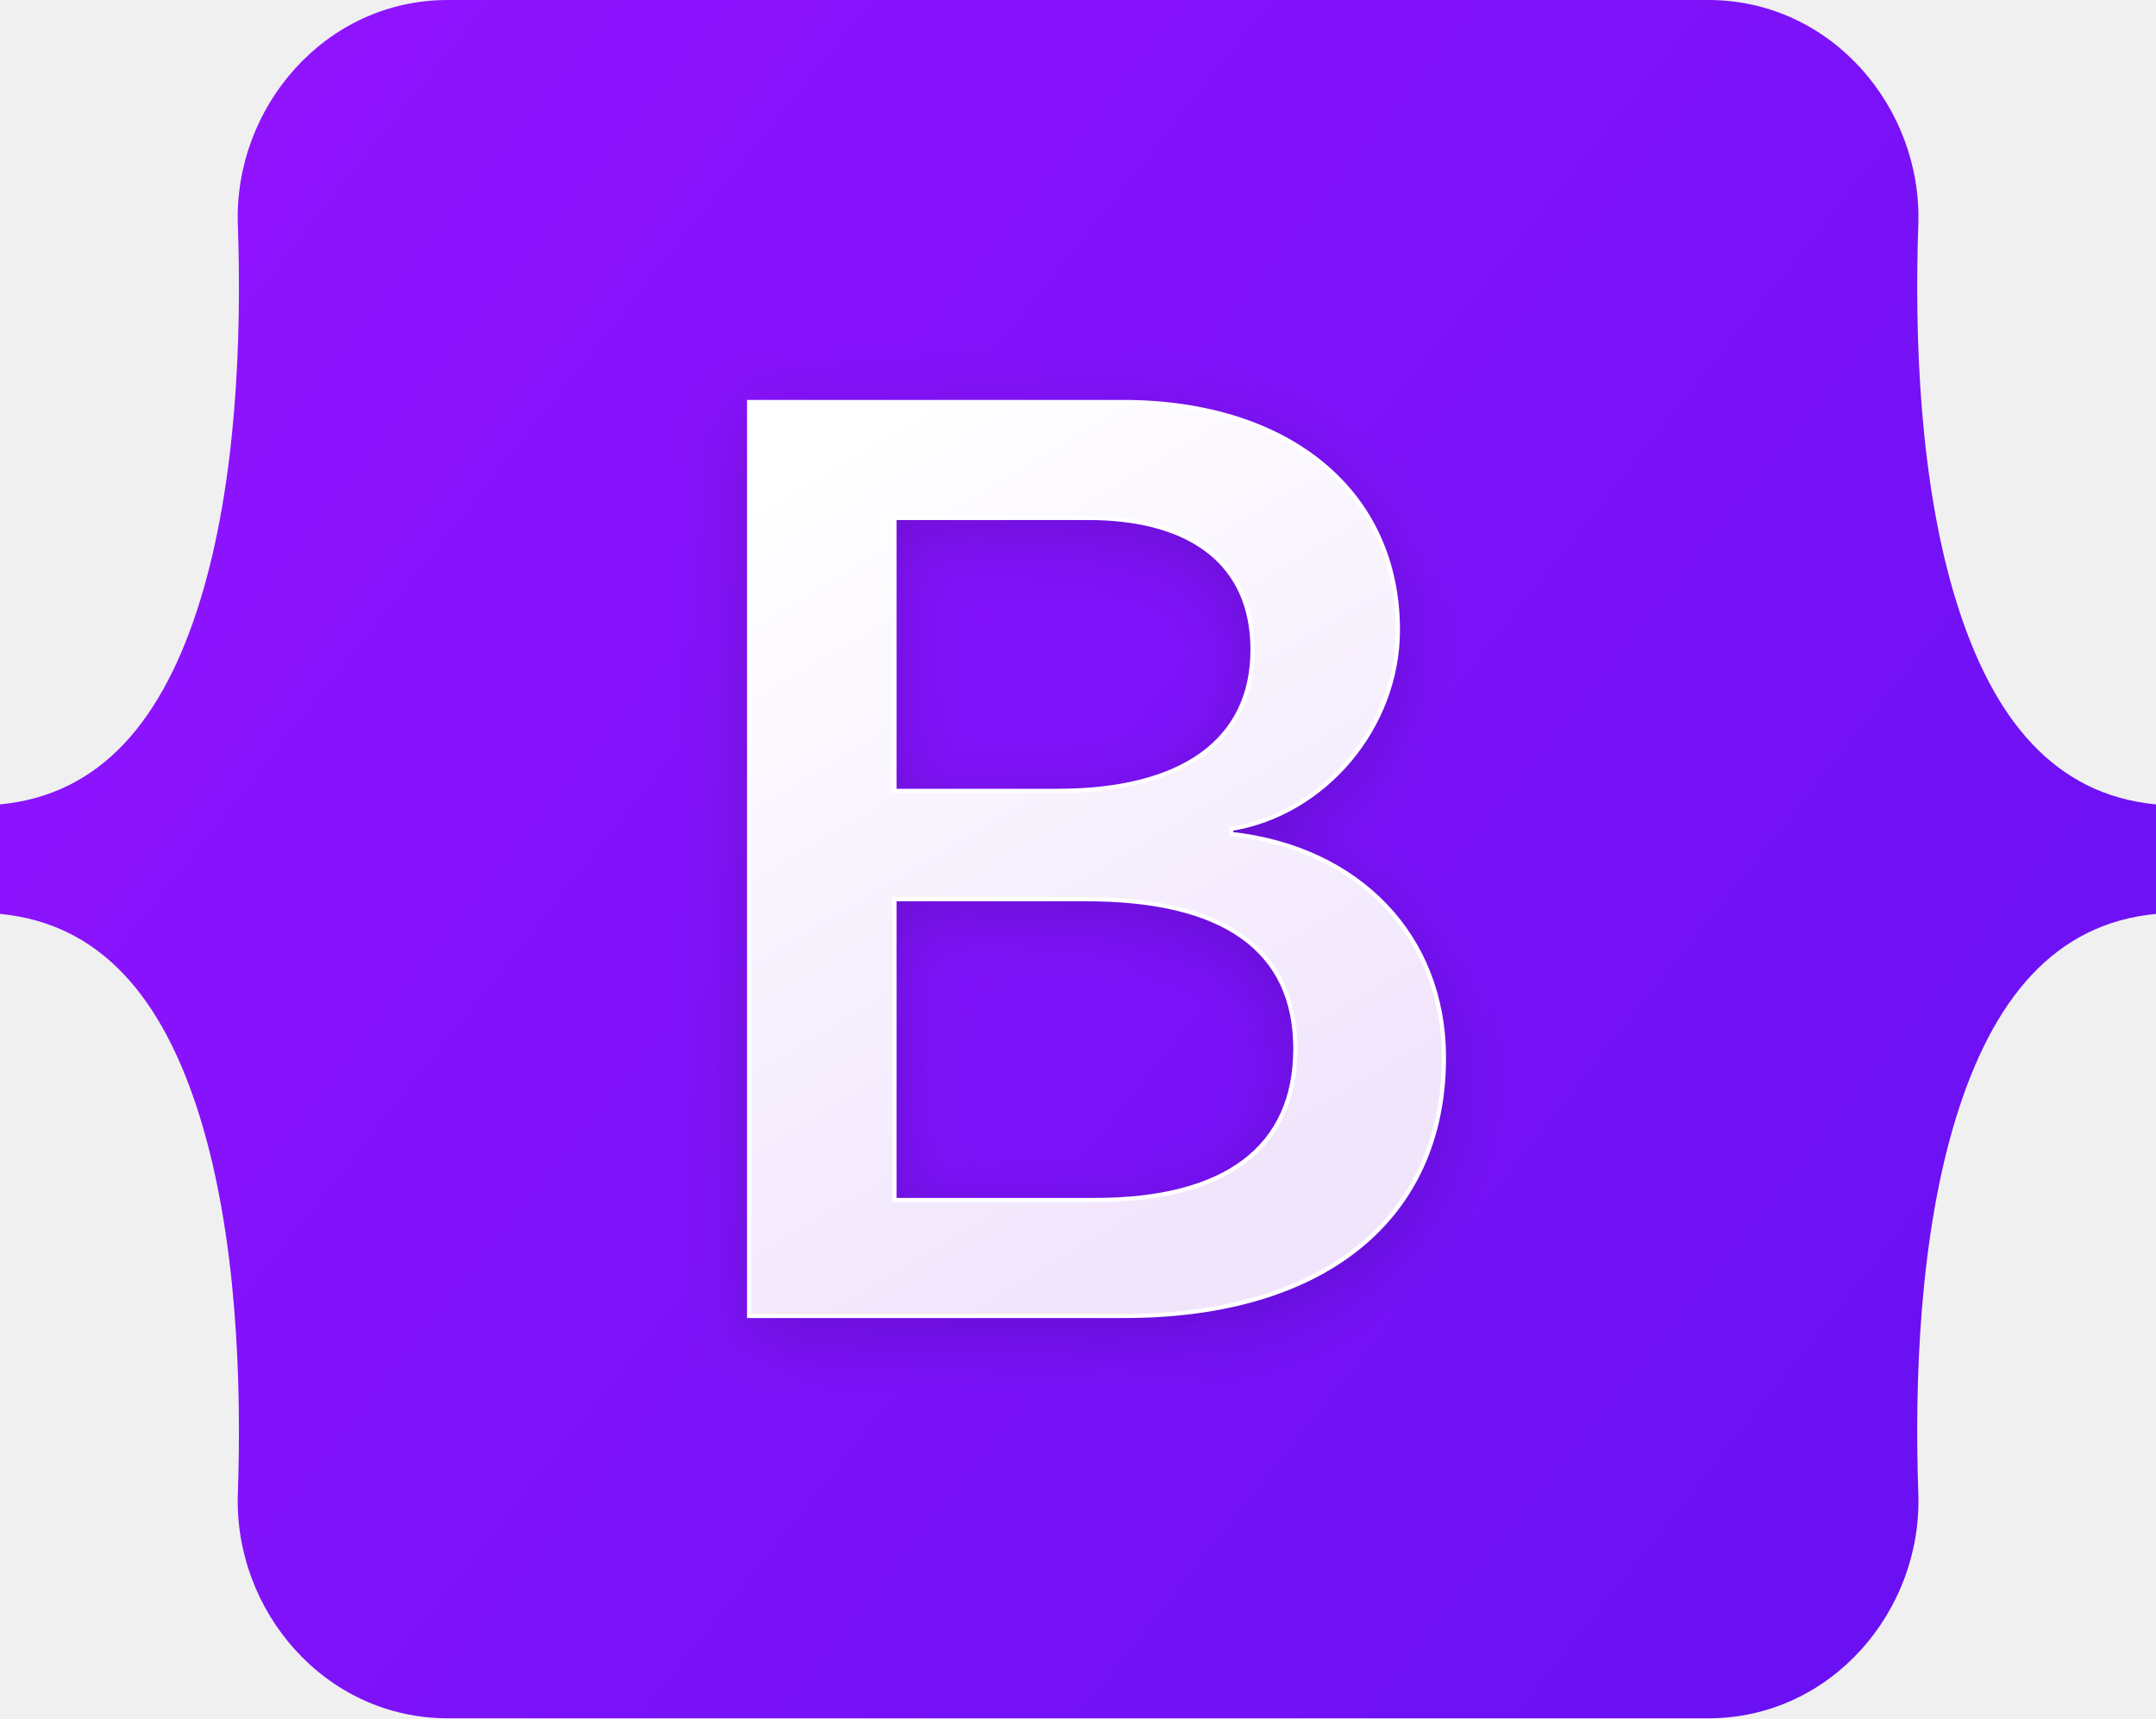
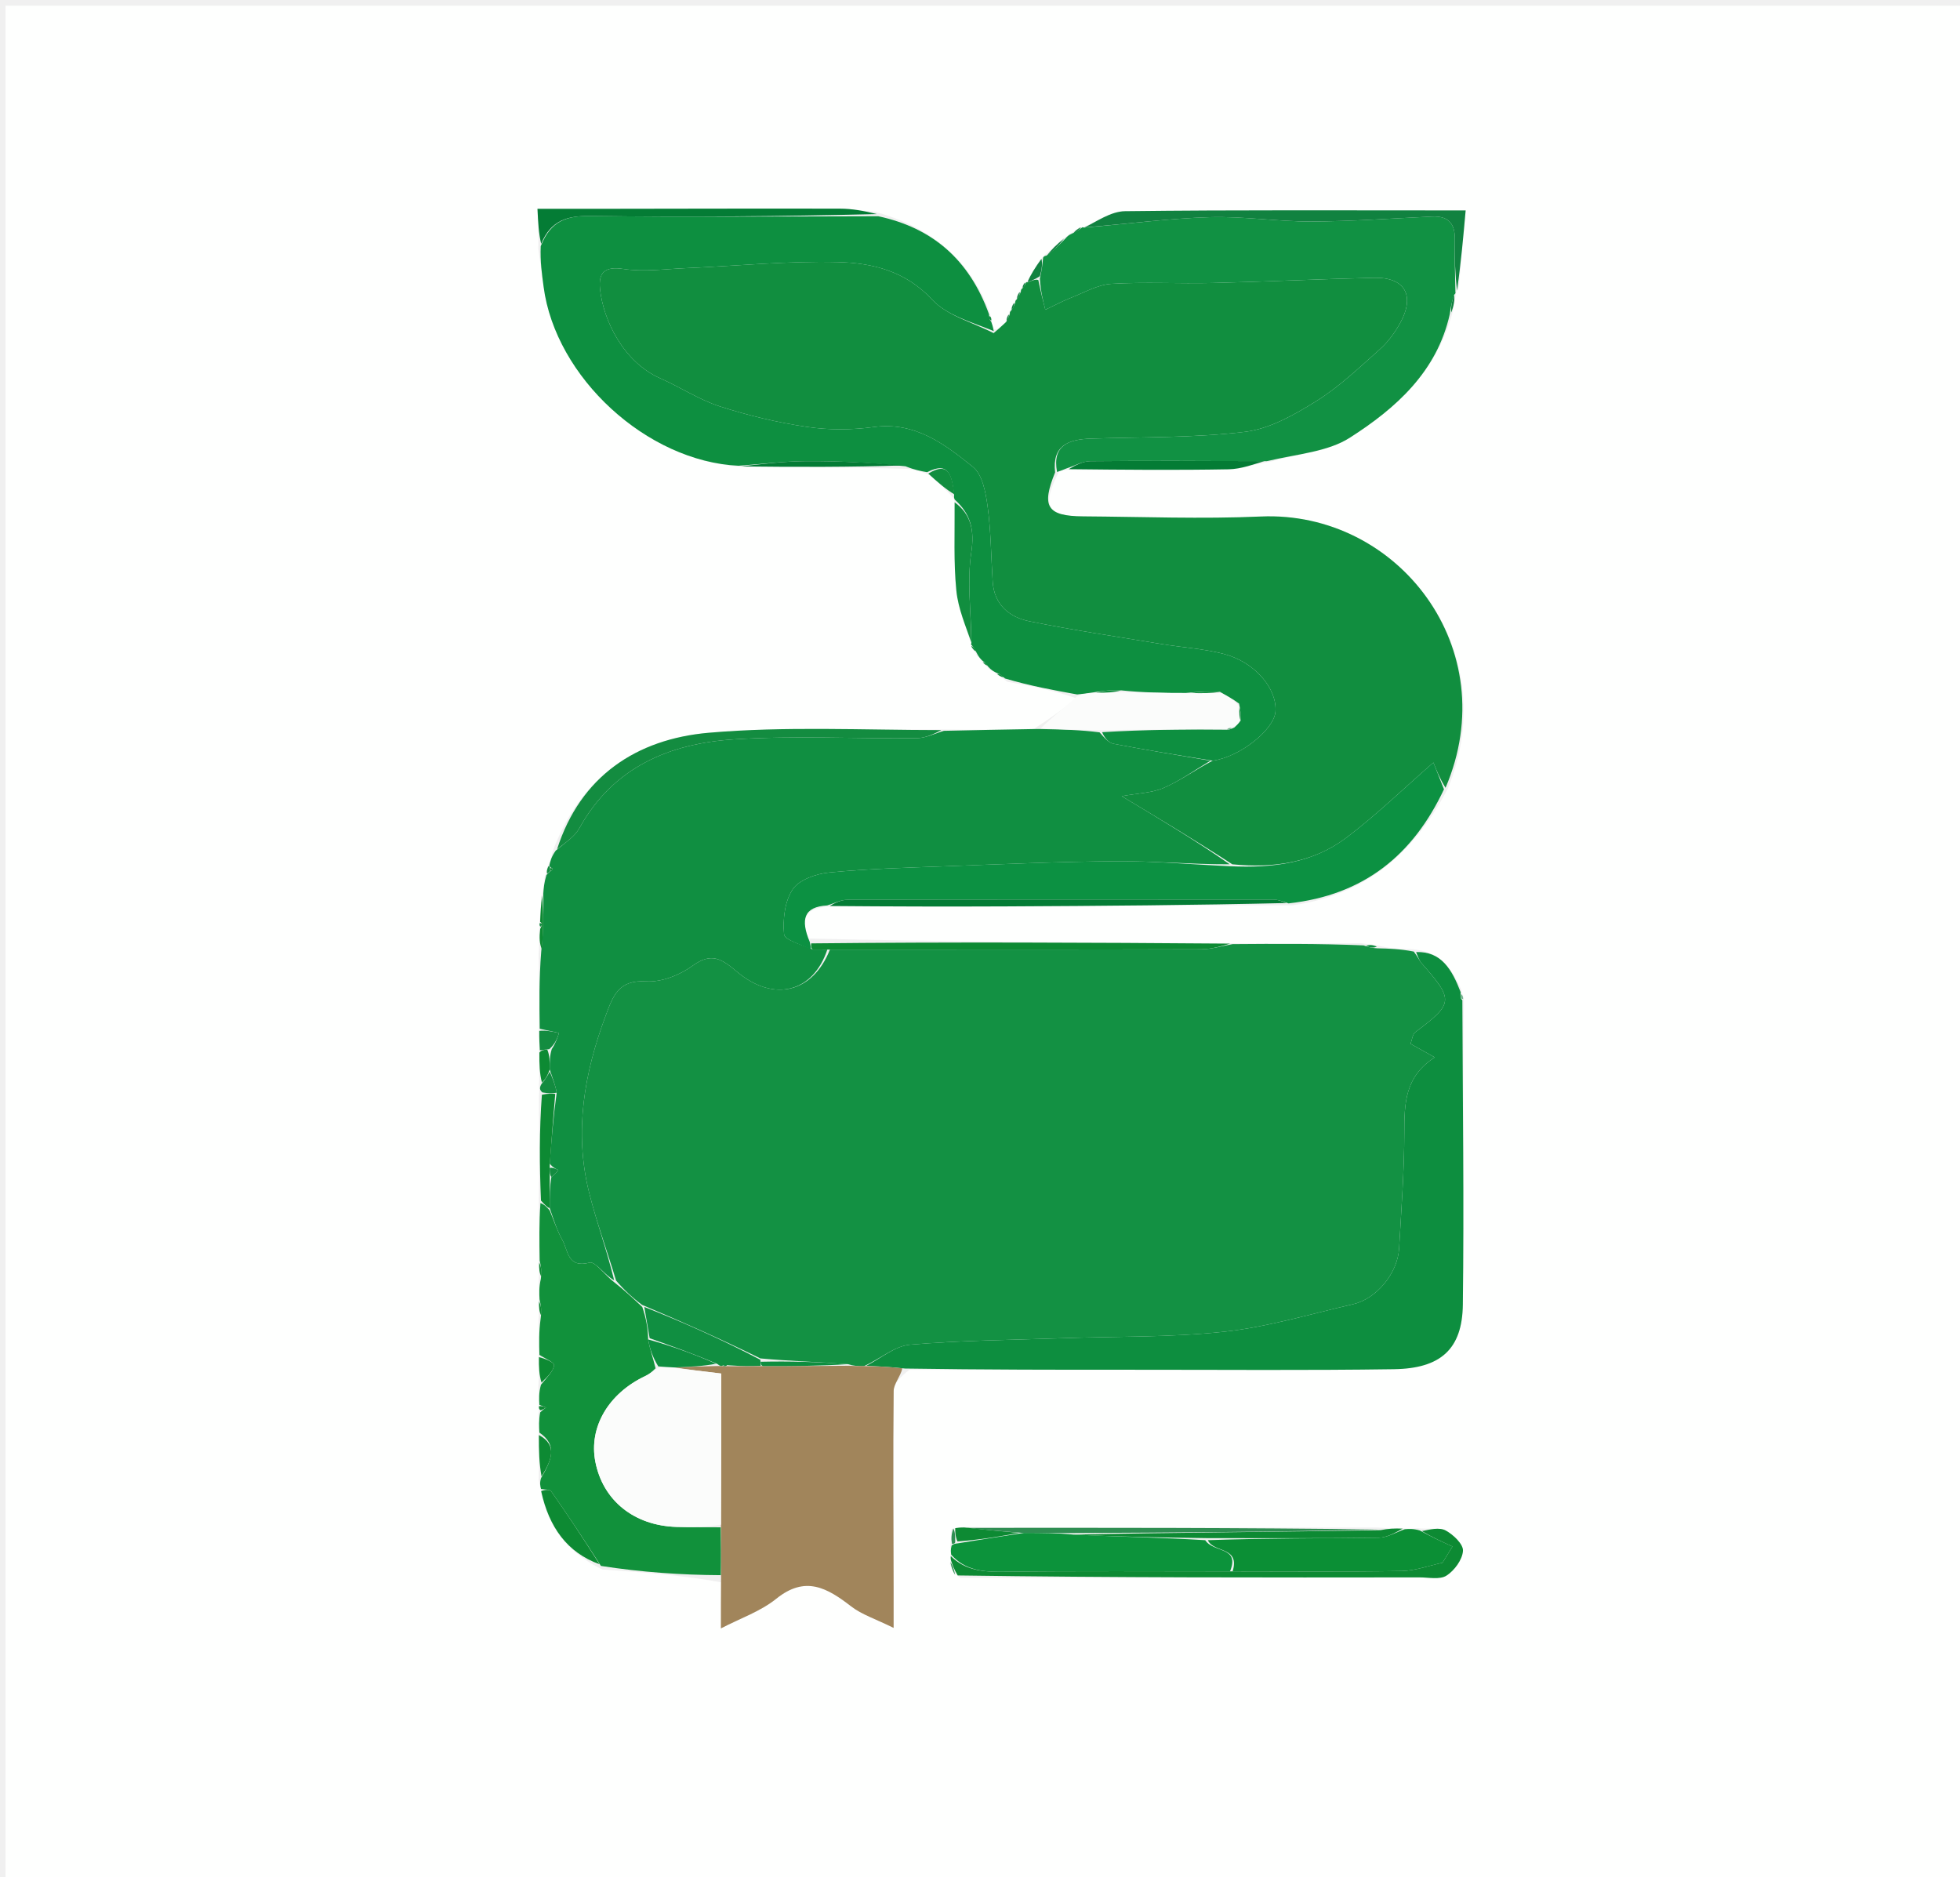
- <svg xmlns="http://www.w3.org/2000/svg" width="512" height="408">
-   <defs>
-     <linearGradient id="bs-logo-a" x1="76.079" x2="523.48" y1="10.798" y2="365.945" gradientUnits="userSpaceOnUse">
-       <stop stop-color="#9013fe" />
-       <stop offset="1" stop-color="#6610f2" />
-     </linearGradient>
-     <linearGradient id="bs-logo-b" x1="193.508" x2="293.514" y1="109.74" y2="278.872" gradientUnits="userSpaceOnUse">
-       <stop stop-color="#fff" />
-       <stop offset="1" stop-color="#f1e5fc" />
-     </linearGradient>
-     <filter id="bs-logo-c" width="197" height="249" x="161.901" y="83.457" color-interpolation-filters="sRGB" filterUnits="userSpaceOnUse">
-       <feFlood flood-opacity="0" result="BackgroundImageFix" />
-       <feColorMatrix in="SourceAlpha" values="0 0 0 0 0 0 0 0 0 0 0 0 0 0 0 0 0 0 127 0" />
-       <feOffset dy="4" />
-       <feGaussianBlur stdDeviation="8" />
-       <feColorMatrix values="0 0 0 0 0 0 0 0 0 0 0 0 0 0 0 0 0 0 0.15 0" />
-       <feBlend in2="BackgroundImageFix" result="effect1_dropShadow" />
-       <feBlend in="SourceGraphic" in2="effect1_dropShadow" result="shape" />
-     </filter>
-   </defs>
-   <path fill="url(#bs-logo-a)" d="M56.481 53.32C55.515 25.58 77.128 0 106.342 0h299.353c29.214 0 50.827 25.58 49.861 53.32-.928 26.647.277 61.165 8.964 89.31 8.715 28.232 23.411 46.077 47.48 48.37v26c-24.069 2.293-38.765 20.138-47.48 48.37-8.687 28.145-9.892 62.663-8.964 89.311.966 27.739-20.647 53.319-49.861 53.319H106.342c-29.214 0-50.827-25.58-49.86-53.319.927-26.648-.278-61.166-8.966-89.311C38.802 237.138 24.07 219.293 0 217v-26c24.069-2.293 38.802-20.138 47.516-48.37 8.688-28.145 9.893-62.663 8.965-89.31z" />
-   <path fill="url(#bs-logo-b)" filter="url(#bs-logo-c)" stroke="#fff" d="M267.103 312.457c47.297 0 75.798-23.158 75.798-61.355 0-28.873-20.336-49.776-50.532-53.085v-1.203c22.185-3.609 39.594-24.211 39.594-47.219 0-32.783-25.882-54.138-65.322-54.138h-88.74v217h89.202zm-54.692-189.48h45.911c24.958 0 39.131 11.128 39.131 31.279 0 21.505-16.484 33.535-46.372 33.535h-38.67v-64.814zm0 161.961v-71.431h45.602c32.661 0 49.608 12.03 49.608 35.49 0 23.459-16.484 35.941-47.605 35.941h-47.605z" />
+ <svg xmlns="http://www.w3.org/2000/svg" version="1.1" id="Layer_1" x="0px" y="0px" width="100%" viewBox="0 0 353 338" enable-background="new 0 0 353 338" xml:space="preserve">
+   <path fill="#FEFFFE" opacity="1" stroke="none" d=" M1,126   C1,84.015 1,42.53 1,1.023   C118.609,1.023 236.218,1.023 353.914,1.023   C353.914,113.568 353.914,226.137 353.914,338.852   C236.333,338.852 118.667,338.852 1,338.852   C1,268.115 1,197.308 1,126  M184.355,51.002   C184.239,51.338 184.123,51.674 183.804,52.167   C183.804,52.167 183.882,52.412 183.351,52.794   C183.224,53.2 183.098,53.607 182.8,54.16   C182.8,54.16 182.868,54.375 182.345,54.767   C182.236,55.179 182.128,55.591 181.789,56.183   C181.789,56.183 181.881,56.461 181.407,56.836   C181.317,57.216 181.227,57.596 180.829,58.4   C180.204,58.932 179.579,59.464 178.993,59.269   C178.832,58.817 178.671,58.365 178.595,57.468   C178.539,57.147 178.369,56.907 178.151,56.024   C174.564,46.735 167.912,41.031 157.713,38.172   C155.576,37.965 153.439,37.584 151.301,37.579   C136.539,37.546 121.777,37.591 107.014,37.609   C103.741,37.613 100.467,37.61 96.799,37.61   C96.92,40.102 97.015,42.045 96.947,44.833   C97.266,47.098 97.604,49.36 97.901,51.627   C100.04,67.977 116.516,83.112 133.928,84.113   C143.638,84.12 153.348,84.126 163.656,84.451   C164.765,84.647 165.874,84.842 167.389,85.548   C168.88,86.843 170.372,88.138 171.755,89.747   C171.755,89.747 171.976,89.993 171.887,90.928   C171.966,96.072 171.731,101.247 172.238,106.348   C172.568,109.664 173.979,112.871 174.949,116.051   C174.949,116.051 174.861,116.053 174.971,116.687   C175.267,116.984 175.564,117.28 175.947,118.057   C176.289,118.376 176.631,118.696 177.098,119.529   C177.392,119.701 177.686,119.874 178.139,120.513   C178.567,120.722 178.995,120.932 179.775,121.683   C180.166,121.847 180.556,122.01 181.386,122.776   C185.59,123.54 189.794,124.304 193.908,125.782   C191.605,127.542 189.302,129.301 186.187,131.266   C180.792,131.382 175.397,131.499 169.098,131.357   C155.278,131.479 141.386,130.774 127.658,131.962   C114.613,133.092 104.521,139.821 99.509,153.439   C99.312,154.263 99.115,155.086 98.571,156.194   C98.493,156.615 98.416,157.036 98.072,157.985   C97.997,158.965 97.923,159.946 97.462,161.56   C97.4,163.048 97.338,164.536 97.099,166.495   C97.148,166.655 97.197,166.816 97.061,167.766   C97.109,168.843 97.157,169.919 97.009,171.902   C97.075,176.358 97.141,180.814 97.042,186.032   C97.104,187.07 97.166,188.109 97.065,189.974   C97.124,191.673 97.183,193.371 97.063,195.574   C97.119,195.923 97.175,196.271 97.056,197.462   C97.111,203.657 97.166,209.852 97.029,216.94   C97.085,220.294 97.141,223.648 97.02,227.741   C97.076,228.493 97.133,229.245 96.995,230.784   C97.055,231.857 97.116,232.93 96.997,234.74   C97.053,235.493 97.109,236.245 96.971,237.856   C97.032,239.905 97.093,241.953 96.977,244.822   C97.035,246.214 97.094,247.606 96.958,249.785   C97.02,250.857 97.081,251.929 96.993,253.5   C97.043,253.666 97.092,253.832 96.95,254.786   C97.015,255.858 97.081,256.93 96.97,258.877   C97.038,261.25 97.106,263.622 97.014,266.538   C97.157,267.074 97.299,267.611 97.488,268.936   C98.868,275.016 102.132,279.587 108.512,282.661   C115.589,283.149 122.666,283.638 129.838,284.961   C129.838,287.569 129.838,290.177 129.838,293.259   C133.268,291.472 136.961,290.216 139.812,287.917   C145.066,283.681 149.007,285.983 153.309,289.308   C155.21,290.777 157.653,291.545 160.943,293.171   C160.943,289.687 160.946,287.726 160.942,285.764   C160.918,274.012 160.83,262.259 160.952,250.507   C160.966,249.204 162.173,247.914 163.782,246.688   C177.249,246.686 190.715,246.688 204.182,246.681   C219.809,246.673 235.439,246.814 251.063,246.581   C259.478,246.456 263.359,242.96 263.46,234.96   C263.691,216.683 263.434,198.399 263.645,179.692   C263.498,179.403 263.351,179.115 263.127,178.11   C261.477,174.551 259.562,171.3 254.156,170.936   C252.136,170.885 250.116,170.834 247.843,170.194   C247.229,170.148 246.616,170.101 245.083,169.858   C237.386,169.915 229.69,169.971 221.071,169.854   C196.093,169.745 171.114,169.636 145.611,169.018   C144.137,165.563 144.768,163.3 149.903,163.262   C160.352,163.255 170.802,163.283 181.251,163.233   C198.161,163.151 215.07,163.018 232.774,163.037   C245.668,161.213 254.501,153.956 260.773,141.984   C271.076,116.826 251.73,91.935 227.068,93.02   C216.431,93.488 205.755,93.066 195.097,92.993   C188.566,92.949 187.508,91.246 190.725,84.927   C191.161,84.744 191.597,84.561 192.938,84.61   C202.387,84.602 211.837,84.69 221.282,84.515   C223.595,84.472 225.893,83.57 229.052,83.085   C233.782,81.733 239.139,81.364 243.11,78.826   C251.404,73.522 258.804,66.945 261.678,55.997   C261.851,54.973 262.024,53.948 262.261,52.754   C262.261,52.754 262.121,52.639 262.71,52.012   C263.128,47.318 263.546,42.624 263.967,37.899   C243.005,37.899 222.816,37.791 202.632,38.034   C200.045,38.065 197.481,39.924 194.972,40.983   C194.972,40.983 194.966,40.903 194.384,40.944   C193.95,41.305 193.516,41.666 192.586,42.123   C192.378,42.373 192.17,42.624 191.352,43.023   C190.319,44.018 189.285,45.013 187.933,46.109   C187.933,46.109 187.862,46.435 187.275,46.809   C186.436,48.162 185.596,49.515 184.885,50.89   C184.885,50.89 184.857,50.763 184.355,51.002  M171.362,275.335   C171.327,276.238 171.292,277.141 171.115,278.694   C171.183,279.128 171.251,279.562 171.163,280.495   C171.202,280.665 171.24,280.835 171.075,281.684   C171.393,282.434 171.711,283.184 172.94,284.153   C200.503,284.129 228.067,284.108 255.63,284.074   C257.288,284.072 259.304,284.526 260.51,283.758   C261.942,282.846 263.381,280.885 263.484,279.292   C263.561,278.1 261.744,276.371 260.368,275.627   C259.213,275.004 257.476,275.46 255.266,275.212   C254.512,275.276 253.758,275.339 252.217,275.19   C251.136,275.236 250.055,275.282 248.067,275.094   C223.379,275.117 198.692,275.14 173.351,275.014   C172.915,275.079 172.479,275.143 171.362,275.335  z" />
+   <path fill="#139143" opacity="1" stroke="none" d=" M221.994,170.027   C229.69,169.971 237.386,169.915 245.581,170.258   C246.752,170.699 247.424,170.741 248.096,170.784   C250.116,170.834 252.136,170.885 254.62,171.371   C255.405,172.377 255.637,173.027 256.061,173.507   C261.869,180.086 261.795,180.733 254.911,185.871   C254.386,186.262 254.32,187.267 254.043,187.982   C255.46,188.773 256.619,189.42 258.408,190.418   C252.975,193.909 252.928,198.804 252.92,203.959   C252.909,210.907 252.376,217.857 251.984,224.801   C251.731,229.282 247.943,233.906 243.668,234.887   C235.97,236.652 228.318,238.981 220.511,239.828   C210.813,240.88 200.977,240.657 191.201,241.003   C182.089,241.325 172.954,241.394 163.881,242.172   C161.168,242.405 158.628,244.65 155.63,246.025   C154.492,246.038 153.732,245.999 152.678,245.671   C147.257,245.254 142.13,245.126 136.94,244.64   C129.918,241.188 122.959,238.094 115.635,234.996   C113.846,233.661 112.423,232.331 110.958,230.623   C109.279,225.041 107.364,219.903 106.062,214.614   C103.394,203.777 105.212,193.305 109.053,182.989   C110.41,179.346 111.368,176.429 116.377,176.739   C119.121,176.909 122.415,175.612 124.707,173.942   C128.139,171.442 129.966,172.677 132.731,175   C139.401,180.604 146.452,178.687 149.472,171.009   C172.062,171.004 194.185,171.026 216.307,170.959   C218.204,170.953 220.098,170.352 221.994,170.027  z" />
+   <path fill="#118E3F" opacity="1" stroke="none" d=" M190.028,85.072   C187.508,91.246 188.566,92.949 195.097,92.993   C205.755,93.066 216.431,93.488 227.068,93.02   C251.73,91.935 271.076,116.826 260.344,141.875   C259.286,140.176 258.658,138.586 258.159,137.324   C252.733,142.052 247.826,146.847 242.385,150.931   C236.439,155.393 229.313,156.378 221.944,155.653   C215.462,151.45 209.036,147.593 202.025,143.384   C204.899,142.856 207.436,142.818 209.588,141.889   C212.545,140.613 215.21,138.662 218.389,137   C223.354,136.326 229.481,131.367 229.717,128.144   C230.019,124.016 226.023,119.243 220.446,117.78   C216.805,116.825 212.974,116.609 209.241,115.992   C201.277,114.675 193.284,113.498 185.38,111.887   C181.794,111.156 179.052,108.91 178.785,104.765   C178.492,100.228 178.472,95.656 177.864,91.163   C177.529,88.686 176.936,85.468 175.237,84.096   C170.123,79.966 164.792,75.894 157.338,76.906   C153.417,77.438 149.297,77.462 145.388,76.887   C140.072,76.105 134.772,74.84 129.655,73.193   C125.918,71.99 122.534,69.731 118.91,68.13   C112.275,65.199 108.616,57.627 108.059,51.983   C107.779,49.134 108.862,47.919 112.268,48.439   C115.944,49.001 119.801,48.45 123.575,48.288   C132.674,47.899 141.783,46.972 150.865,47.198   C157.062,47.352 163.062,48.769 167.884,53.962   C170.595,56.882 175.201,58.043 178.953,59.996   C179.579,59.464 180.204,58.932 181.2,57.99   C181.674,57.208 181.777,56.834 181.881,56.461   C181.881,56.461 181.789,56.183 182.15,55.887   C182.63,55.186 182.749,54.78 182.868,54.375   C182.868,54.375 182.8,54.16 183.14,53.889   C183.614,53.217 183.748,52.814 183.882,52.412   C183.882,52.412 183.804,52.167 184.13,51.946   C184.59,51.404 184.723,51.084 184.857,50.763   C184.857,50.763 184.885,50.89 185.12,50.829   C185.905,50.515 186.454,50.262 187.003,50.429   C187.423,52.495 187.843,54.141 188.263,55.787   C189.815,55.054 191.334,54.235 192.928,53.608   C195.314,52.668 197.717,51.266 200.177,51.118   C206.223,50.754 212.308,51.108 218.372,50.963   C228.065,50.731 237.753,50.257 247.446,50.028   C253.017,49.897 254.915,53.196 252.169,58.175   C251.221,59.893 249.998,61.577 248.541,62.873   C244.847,66.159 241.217,69.647 237.056,72.243   C233.118,74.7 228.671,77.235 224.211,77.772   C215.034,78.876 205.7,78.687 196.429,78.994   C192.455,79.125 189.468,80.208 190.028,85.072  z" />
+   <path fill="#108F41" opacity="1" stroke="none" d=" M218,137   C215.21,138.662 212.545,140.613 209.588,141.889   C207.436,142.818 204.899,142.856 202.025,143.384   C209.036,147.593 215.462,151.45 221.476,155.654   C214.457,155.677 207.848,155.057 201.243,155.099   C190.869,155.165 180.496,155.632 170.126,156.016   C163.182,156.272 156.223,156.459 149.315,157.136   C146.992,157.364 143.946,158.421 142.778,160.147   C141.329,162.288 140.968,165.564 141.212,168.252   C141.308,169.304 144.322,170.09 146.382,170.998   C147.505,171.003 148.254,171.007 149.003,171.012   C146.452,178.687 139.401,180.604 132.731,175   C129.966,172.677 128.139,171.442 124.707,173.942   C122.415,175.612 119.121,176.909 116.377,176.739   C111.368,176.429 110.41,179.346 109.053,182.989   C105.212,193.305 103.394,203.777 106.062,214.614   C107.364,219.903 109.279,225.041 110.61,230.57   C108.916,229.649 107.188,227.123 106.198,227.385   C102.171,228.451 102.34,225.194 101.281,223.311   C100.343,221.642 99.753,219.778 99.006,217.572   C99.006,215.429 99.009,213.714 99.308,211.961   C99.923,211.515 100.24,211.109 100.557,210.702   C100.042,210.468 99.527,210.234 99.009,209.545   C99.337,205.059 99.668,201.029 100.264,196.779   C100.022,195.372 99.515,194.186 99.006,192.6   C99.005,191.133 99.007,190.066 99.379,188.926   C100.058,187.911 100.368,186.971 100.678,186.03   C99.521,185.777 98.364,185.523 97.206,185.269   C97.141,180.814 97.075,176.358 97.478,171.342   C97.914,167.496 97.882,164.211 97.849,160.927   C97.923,159.946 97.997,158.965 98.409,157.592   C98.747,157.199 99.105,156.875 99.249,156.835   C99.392,156.794 99.517,156.433 99.517,156.433   C99.517,156.433 99.173,156.228 99.11,156.148   C99.047,156.067 98.918,155.91 98.918,155.91   C99.115,155.086 99.312,154.263 100.093,153.183   C101.917,151.681 103.521,150.638 104.338,149.159   C110.427,138.145 120.605,133.889 132.253,133.149   C143.176,132.455 154.178,133.056 165.143,132.938   C166.768,132.92 168.383,132.076 170.003,131.615   C175.397,131.499 180.792,131.382 187.039,131.283   C191.262,131.374 194.633,131.447 198.029,131.889   C198.887,132.84 199.653,133.777 200.565,133.951   C206.359,135.061 212.185,136.003 218,137  z" />
+   <path fill="#0D8F40" opacity="1" stroke="none" d=" M218.389,137   C212.185,136.003 206.359,135.061 200.565,133.951   C199.653,133.777 198.887,132.84 198.495,131.859   C206.255,131.399 213.571,131.337 221.014,131.42   C221.448,131.417 221.756,131.267 222.326,131.002   C222.807,130.578 223.027,130.268 223.448,129.766   C223.532,128.732 223.415,127.892 223.161,126.71   C222.008,125.855 220.991,125.342 219.715,124.591   C217.655,124.472 215.854,124.592 213.595,124.791   C209.426,124.798 205.715,124.725 201.911,124.328   C200.21,124.217 198.603,124.431 196.625,124.734   C195.503,124.905 194.751,124.986 193.998,125.067   C189.794,124.304 185.59,123.54 181.004,122.191   C180.222,121.45 179.822,121.296 179.423,121.141   C178.995,120.932 178.567,120.722 177.959,120.05   C177.51,119.396 177.241,119.206 176.972,119.015   C176.631,118.696 176.289,118.376 175.854,117.495   C175.461,116.64 175.161,116.346 174.861,116.053   C174.861,116.053 174.949,116.051 174.958,115.641   C174.884,109.987 174.152,104.645 174.927,99.53   C175.542,95.469 174.851,92.596 171.976,89.993   C171.976,89.993 171.755,89.747 171.843,89.191   C171.428,85.859 171.039,82.926 166.983,85.037   C165.874,84.842 164.765,84.647 163.075,83.971   C156.726,83.328 150.958,83.013 145.192,83.051   C141.132,83.078 137.076,83.585 133.018,83.878   C116.516,83.112 100.04,67.977 97.901,51.627   C97.604,49.36 97.266,47.098 97.386,44.336   C99.23,39.637 102.196,38.839 106.414,38.897   C123.663,39.134 140.918,38.963 158.17,38.942   C167.912,41.031 174.564,46.735 178.127,56.6   C178.156,57.467 178.292,57.713 178.511,57.912   C178.671,58.365 178.832,58.817 178.973,59.633   C175.201,58.043 170.595,56.882 167.884,53.962   C163.062,48.769 157.062,47.352 150.865,47.198   C141.783,46.972 132.674,47.899 123.575,48.288   C119.801,48.45 115.944,49.001 112.268,48.439   C108.862,47.919 107.779,49.134 108.059,51.983   C108.616,57.627 112.275,65.199 118.91,68.13   C122.534,69.731 125.918,71.99 129.655,73.193   C134.772,74.84 140.072,76.105 145.388,76.887   C149.297,77.462 153.417,77.438 157.338,76.906   C164.792,75.894 170.123,79.966 175.237,84.096   C176.936,85.468 177.529,88.686 177.864,91.163   C178.472,95.656 178.492,100.228 178.785,104.765   C179.052,108.91 181.794,111.156 185.38,111.887   C193.284,113.498 201.277,114.675 209.241,115.992   C212.974,116.609 216.805,116.825 220.446,117.78   C226.023,119.243 230.019,124.016 229.717,128.144   C229.481,131.367 223.354,136.326 218.389,137  z" />
+   <path fill="#0D8E3F" opacity="1" stroke="none" d=" M156.008,245.972   C158.628,244.65 161.168,242.405 163.881,242.172   C172.954,241.394 182.089,241.325 191.201,241.003   C200.977,240.657 210.813,240.88 220.511,239.828   C228.318,238.981 235.97,236.652 243.668,234.887   C247.943,233.906 251.731,229.282 251.984,224.801   C252.376,217.857 252.909,210.907 252.92,203.959   C252.928,198.804 252.975,193.909 258.408,190.418   C256.619,189.42 255.46,188.773 254.043,187.982   C254.32,187.267 254.386,186.262 254.911,185.871   C261.795,180.733 261.869,180.086 256.061,173.507   C255.637,173.027 255.405,172.377 255.044,171.462   C259.562,171.3 261.477,174.551 263.072,178.689   C262.973,179.62 263.092,179.904 263.374,180.119   C263.434,198.399 263.691,216.683 263.46,234.96   C263.359,242.96 259.478,246.456 251.063,246.581   C235.439,246.814 219.809,246.673 204.182,246.681   C190.715,246.688 177.249,246.686 162.998,246.464   C160.146,246.15 158.077,246.061 156.008,245.972  z" />
+   <path fill="#A1855B" opacity="1" stroke="none" d=" M155.63,246.025   C158.077,246.061 160.146,246.15 162.52,246.428   C162.173,247.914 160.966,249.204 160.952,250.507   C160.83,262.259 160.918,274.012 160.942,285.764   C160.946,287.726 160.943,289.687 160.943,293.171   C157.653,291.545 155.21,290.777 153.309,289.308   C149.007,285.983 145.066,283.681 139.812,287.917   C136.961,290.216 133.268,291.472 129.838,293.259   C129.838,290.177 129.838,287.569 129.869,284.094   C129.865,280.503 129.831,277.779 129.849,274.583   C129.901,265.133 129.901,256.156 129.901,247.366   C126.551,246.965 123.841,246.64 121.558,246.267   C124.318,246.133 126.653,246.049 129.244,246.009   C129.67,246.03 129.842,246.007 130.258,246.026   C130.503,246.067 130.995,245.999 131.422,246.05   C133.568,246.057 135.286,246.013 137.469,246.02   C142.946,246.034 147.959,245.997 152.972,245.961   C153.732,245.999 154.492,246.038 155.63,246.025  z" />
+   <path fill="#119143" opacity="1" stroke="none" d=" M190.376,84.999   C189.468,80.208 192.455,79.125 196.429,78.994   C205.7,78.687 215.034,78.876 224.211,77.772   C228.671,77.235 233.118,74.7 237.056,72.243   C241.217,69.647 244.847,66.159 248.541,62.873   C249.998,61.577 251.221,59.893 252.169,58.175   C254.915,53.196 253.017,49.897 247.446,50.028   C237.753,50.257 228.065,50.731 218.372,50.963   C212.308,51.108 206.223,50.754 200.177,51.118   C197.717,51.266 195.314,52.668 192.928,53.608   C191.334,54.235 189.815,55.054 188.263,55.787   C187.843,54.141 187.423,52.495 187.284,50.165   C187.665,48.465 187.763,47.45 187.862,46.435   C187.862,46.435 187.933,46.109 188.446,46.046   C189.959,44.948 190.961,43.911 191.962,42.874   C192.17,42.624 192.378,42.373 193.127,42.038   C194.101,41.602 194.533,41.253 194.966,40.903   C194.966,40.903 194.972,40.983 195.369,40.977   C203.135,40.318 210.493,39.337 217.874,39.113   C223.95,38.929 230.054,39.911 236.143,39.891   C243.396,39.867 250.648,39.343 257.898,39   C260.886,38.859 262.086,40.276 262.019,43.193   C261.947,46.34 262.078,49.49 262.121,52.639   C262.121,52.639 262.261,52.754 261.909,53.083   C261.41,54.458 261.263,55.505 261.115,56.552   C258.804,66.945 251.404,73.522 243.11,78.826   C239.139,81.364 233.782,81.733 228.144,83.055   C216.95,83.014 206.665,82.95 196.381,83.056   C194.927,83.071 193.482,83.917 192.032,84.378   C191.597,84.561 191.161,84.744 190.376,84.999  z" />
+   <path fill="#11913B" opacity="1" stroke="none" d=" M129.797,275.055   C129.831,277.779 129.865,280.503 129.821,283.677   C122.666,283.638 115.589,283.149 108.227,282.011   C105.066,277.088 102.218,272.794 99.266,268.573   C99,268.192 98.065,268.278 97.441,268.147   C97.299,267.611 97.157,267.074 97.459,266.17   C99.288,263.043 100.526,260.299 97.146,258.003   C97.081,256.93 97.015,255.858 97.283,254.372   C97.862,253.805 98.109,253.651 98.356,253.497   C97.951,253.332 97.547,253.167 97.143,253.002   C97.081,251.929 97.02,250.857 97.433,249.377   C98.59,247.94 99.655,246.956 99.786,245.861   C99.846,245.353 98.088,244.628 97.155,244.001   C97.093,241.953 97.032,239.905 97.384,237.369   C97.59,235.922 97.383,234.962 97.177,234.003   C97.116,232.93 97.055,231.857 97.405,230.331   C97.609,228.92 97.403,227.961 97.197,227.003   C97.141,223.648 97.085,220.294 97.335,216.664   C98.097,216.925 98.553,217.463 99.009,218.001   C99.753,219.778 100.343,221.642 101.281,223.311   C102.34,225.194 102.171,228.451 106.198,227.385   C107.188,227.123 108.916,229.649 110.652,230.947   C112.423,232.331 113.846,233.661 115.678,235.375   C116.391,237.506 116.696,239.253 116.732,241.224   C117.04,242.996 117.616,244.544 118.068,246.42   C117.389,247.097 116.863,247.508 116.275,247.785   C109.589,250.925 106.012,257.018 107.223,263.245   C108.58,270.221 114.186,274.749 121.833,274.986   C124.486,275.068 127.142,275.035 129.797,275.055  z" />
+   <path fill="#0C9142" opacity="1" stroke="none" d=" M146.007,170.997   C144.322,170.09 141.308,169.304 141.212,168.252   C140.968,165.564 141.329,162.288 142.778,160.147   C143.946,158.421 146.992,157.364 149.315,157.136   C156.223,156.459 163.182,156.272 170.126,156.016   C180.496,155.632 190.869,155.165 201.243,155.099   C207.848,155.057 214.457,155.677 221.532,156   C229.313,156.378 236.439,155.393 242.385,150.931   C247.826,146.847 252.733,142.052 258.159,137.324   C258.658,138.586 259.286,140.176 260.063,142.145   C254.501,153.956 245.668,161.213 232.07,162.693   C230.719,162.233 230.071,162.017 229.424,162.016   C203.823,161.999 178.223,161.986 152.623,162.045   C151.408,162.048 150.194,162.709 148.98,163.063   C144.768,163.3 144.137,165.563 145.839,169.64   C146.047,170.507 146.027,170.752 146.007,170.997  z" />
+   <path fill="#0C933B" opacity="1" stroke="none" d=" M171.319,279.996   C171.251,279.562 171.183,279.128 171.385,278.367   C171.656,278.041 172.053,278.005 172.458,277.951   C176.556,277.292 180.249,276.688 184.398,276.066   C187.59,276.063 190.327,276.078 193.359,276.372   C201.435,276.771 209.213,276.889 217.068,277.377   C218.547,279.693 223.375,278.472 221.529,282.994   C207.594,282.997 194.127,282.897 180.662,283.067   C177.063,283.112 173.846,282.825 171.319,279.996  z" />
+   <path fill="#0B8F35" opacity="1" stroke="none" d=" M221.998,282.993   C223.375,278.472 218.547,279.693 217.537,277.374   C228.06,277.002 238.189,277.07 248.316,276.93   C249.885,276.908 251.442,275.936 253.004,275.403   C253.758,275.339 254.512,275.276 255.716,275.628   C257.975,276.866 259.785,277.688 261.594,278.51   C260.996,279.486 260.397,280.462 259.798,281.439   C257.342,281.958 254.893,282.885 252.429,282.926   C242.287,283.095 232.142,282.994 221.998,282.993  z" />
+   <path fill="#FBFCFB" opacity="1" stroke="none" d=" M202.004,124.652   C205.715,124.725 209.426,124.798 214.01,124.88   C216.58,124.868 218.277,124.848 219.974,124.829   C220.991,125.342 222.008,125.855 223.083,127.069   C223.177,128.499 223.212,129.229 223.246,129.959   C223.027,130.268 222.807,130.578 222.021,130.957   C221.265,131.11 221.077,131.192 220.888,131.274   C213.571,131.337 206.255,131.399 198.471,131.492   C194.633,131.447 191.262,131.374 187.445,131.18   C189.302,129.301 191.605,127.542 193.953,125.425   C194.751,124.986 195.503,124.905 197.036,124.827   C199.212,124.771 200.608,124.711 202.004,124.652  z" />
+   <path fill="#118240" opacity="1" stroke="none" d=" M262.415,52.326   C262.078,49.49 261.947,46.34 262.019,43.193   C262.086,40.276 260.886,38.859 257.898,39   C250.648,39.343 243.396,39.867 236.143,39.891   C230.054,39.911 223.95,38.929 217.874,39.113   C210.493,39.337 203.135,40.318 195.336,40.954   C197.481,39.924 200.045,38.065 202.632,38.034   C222.816,37.791 243.005,37.899 263.967,37.899   C263.546,42.624 263.128,47.318 262.415,52.326  z" />
+   <path fill="#138C40" opacity="1" stroke="none" d=" M169.55,131.486   C168.383,132.076 166.768,132.92 165.143,132.938   C154.178,133.056 143.176,132.455 132.253,133.149   C120.605,133.889 110.427,138.145 104.338,149.159   C103.521,150.638 101.917,151.681 100.325,152.957   C104.521,139.821 114.613,133.092 127.658,131.962   C141.386,130.774 155.278,131.479 169.55,131.486  z" />
+   <path fill="#0D8A33" opacity="1" stroke="none" d=" M221.529,282.994   C232.142,282.994 242.287,283.095 252.429,282.926   C254.893,282.885 257.342,281.958 259.798,281.439   C260.397,280.462 260.996,279.486 261.594,278.51   C259.785,277.688 257.975,276.866 256.081,275.741   C257.476,275.46 259.213,275.004 260.368,275.627   C261.744,276.371 263.561,278.1 263.484,279.292   C263.381,280.885 261.942,282.846 260.51,283.758   C259.304,284.526 257.288,284.072 255.63,284.074   C228.067,284.108 200.503,284.129 172.484,283.726   C171.778,282.535 171.528,281.77 171.278,281.005   C171.24,280.835 171.202,280.665 171.241,280.246   C173.846,282.825 177.063,283.112 180.662,283.067   C194.127,282.897 207.594,282.997 221.529,282.994  z" />
+   <path fill="#047C35" opacity="1" stroke="none" d=" M149.441,163.162   C150.194,162.709 151.408,162.048 152.623,162.045   C178.223,161.986 203.823,161.999 229.424,162.016   C230.071,162.017 230.719,162.233 231.673,162.628   C215.07,163.018 198.161,163.151 181.251,163.233   C170.802,163.283 160.352,163.255 149.441,163.162  z" />
+   <path fill="#0D8A33" opacity="1" stroke="none" d=" M146.382,170.998   C146.027,170.752 146.047,170.507 146.101,169.895   C171.114,169.636 196.093,169.745 221.532,169.94   C220.098,170.352 218.204,170.953 216.307,170.959   C194.185,171.026 172.062,171.004 149.472,171.009   C148.254,171.007 147.505,171.003 146.382,170.998  z" />
+   <path fill="#2F8E52" opacity="1" stroke="none" d=" M193.063,276.092   C190.327,276.078 187.59,276.063 183.961,276.046   C180.047,275.75 177.025,275.456 174.004,275.162   C198.692,275.14 223.379,275.117 248.186,275.45   C229.891,275.901 211.477,275.997 193.063,276.092  z" />
+   <path fill="#047C35" opacity="1" stroke="none" d=" M157.942,38.557   C140.918,38.963 123.663,39.134 106.414,38.897   C102.196,38.839 99.23,39.637 97.467,43.913   C97.015,42.045 96.92,40.102 96.799,37.61   C100.467,37.61 103.741,37.613 107.014,37.609   C121.777,37.591 136.539,37.546 151.301,37.579   C153.439,37.584 155.576,37.965 157.942,38.557  z" />
+   <path fill="#047C35" opacity="1" stroke="none" d=" M192.485,84.494   C193.482,83.917 194.927,83.071 196.381,83.056   C206.665,82.95 216.95,83.014 227.716,83.044   C225.893,83.57 223.595,84.472 221.282,84.515   C211.837,84.69 202.387,84.602 192.485,84.494  z" />
+   <path fill="#0D8A33" opacity="1" stroke="none" d=" M193.359,276.372   C211.477,275.997 229.891,275.901 248.64,275.567   C250.055,275.282 251.136,275.236 252.61,275.297   C251.442,275.936 249.885,276.908 248.316,276.93   C238.189,277.07 228.06,277.002 217.462,277.005   C209.213,276.889 201.435,276.771 193.359,276.372  z" />
+   <path fill="#118E3F" opacity="1" stroke="none" d=" M171.932,90.461   C174.851,92.596 175.542,95.469 174.927,99.53   C174.152,104.645 174.884,109.987 174.936,115.679   C173.979,112.871 172.568,109.664 172.238,106.348   C171.731,101.247 171.966,96.072 171.932,90.461  z" />
+   <path fill="#0D8A33" opacity="1" stroke="none" d=" M99.006,217.572   C98.553,217.463 98.097,216.925 97.431,216.217   C97.166,209.852 97.111,203.657 97.597,197.16   C98.757,196.904 99.378,196.952 99.998,196.999   C99.668,201.029 99.337,205.059 99.006,209.878   C99.007,211.111 99.009,211.555 99.011,211.999   C99.009,213.714 99.006,215.429 99.006,217.572  z" />
+   <path fill="#0D8A33" opacity="1" stroke="none" d=" M97.465,268.542   C98.065,268.278 99,268.192 99.266,268.573   C102.218,272.794 105.066,277.088 107.975,281.713   C102.132,279.587 98.868,275.016 97.465,268.542  z" />
+   <path fill="#047C35" opacity="1" stroke="none" d=" M133.473,83.996   C137.076,83.585 141.132,83.078 145.192,83.051   C150.958,83.013 156.726,83.328 162.775,83.812   C153.348,84.126 143.638,84.12 133.473,83.996  z" />
+   <path fill="#0D8A33" opacity="1" stroke="none" d=" M97.655,161.243   C97.882,164.211 97.914,167.496 97.576,170.888   C97.157,169.919 97.109,168.843 97.292,167.285   C97.716,166.474 97.634,166.214 97.277,166.024   C97.338,164.536 97.4,163.048 97.655,161.243  z" />
+   <path fill="#0D8A33" opacity="1" stroke="none" d=" M173.677,275.088   C177.025,275.456 180.047,275.75 183.505,276.064   C180.249,276.688 176.556,277.292 172.44,277.601   C172.026,276.606 172.034,275.907 172.043,275.207   C172.479,275.143 172.915,275.079 173.677,275.088  z" />
+   <path fill="#0D8A33" opacity="1" stroke="none" d=" M97.058,258.44   C100.526,260.299 99.288,263.043 97.539,265.899   C97.106,263.622 97.038,261.25 97.058,258.44  z" />
+   <path fill="#0D8A33" opacity="1" stroke="none" d=" M97.066,244.411   C98.088,244.628 99.846,245.353 99.786,245.861   C99.655,246.956 98.59,247.94 97.53,248.984   C97.094,247.606 97.035,246.214 97.066,244.411  z" />
+   <path fill="#118E3F" opacity="1" stroke="none" d=" M167.186,85.293   C171.039,82.926 171.428,85.859 171.897,89.034   C170.372,88.138 168.88,86.843 167.186,85.293  z" />
+   <path fill="#138C40" opacity="1" stroke="none" d=" M97.124,185.65   C98.364,185.523 99.521,185.777 100.678,186.03   C100.368,186.971 100.058,187.911 98.932,188.949   C97.82,189.08 97.524,189.114 97.228,189.147   C97.166,188.109 97.104,187.07 97.124,185.65  z" />
+   <path fill="#138C40" opacity="1" stroke="none" d=" M100.264,196.779   C99.378,196.952 98.757,196.904 97.684,196.738   C97.175,196.271 97.119,195.923 97.52,195.226   C98.32,194.252 98.665,193.626 99.009,193   C99.515,194.186 100.022,195.372 100.264,196.779  z" />
+   <path fill="#118240" opacity="1" stroke="none" d=" M187.569,46.622   C187.763,47.45 187.665,48.465 187.285,49.744   C186.454,50.262 185.905,50.515 185.056,50.818   C185.596,49.515 186.436,48.162 187.569,46.622  z" />
+   <path fill="#118240" opacity="1" stroke="none" d=" M191.657,42.949   C190.961,43.911 189.959,44.948 188.605,45.996   C189.285,45.013 190.319,44.018 191.657,42.949  z" />
+   <path fill="#0D8A33" opacity="1" stroke="none" d=" M99.006,192.6   C98.665,193.626 98.32,194.252 97.609,194.973   C97.183,193.371 97.124,191.673 97.147,189.561   C97.524,189.114 97.82,189.08 98.563,189.023   C99.007,190.066 99.005,191.133 99.006,192.6  z" />
+   <path fill="#0D8A33" opacity="1" stroke="none" d=" M97.108,227.372   C97.403,227.961 97.609,228.92 97.502,229.938   C97.133,229.245 97.076,228.493 97.108,227.372  z" />
+   <path fill="#0D8A33" opacity="1" stroke="none" d=" M97.087,234.372   C97.383,234.962 97.59,235.922 97.481,236.939   C97.109,236.245 97.053,235.493 97.087,234.372  z" />
+   <path fill="#0D8E3F" opacity="1" stroke="none" d=" M247.97,170.489   C247.424,170.741 246.752,170.699 246.041,170.356   C246.616,170.101 247.229,170.148 247.97,170.489  z" />
+   <path fill="#118240" opacity="1" stroke="none" d=" M261.397,56.275   C261.263,55.505 261.41,54.458 261.877,53.167   C262.024,53.948 261.851,54.973 261.397,56.275  z" />
+   <path fill="#2F8E52" opacity="1" stroke="none" d=" M171.702,275.271   C172.034,275.907 172.026,276.606 172.035,277.656   C172.053,278.005 171.656,278.041 171.457,278.042   C171.292,277.141 171.327,276.238 171.702,275.271  z" />
+   <path fill="#2F8E52" opacity="1" stroke="none" d=" M171.177,281.345   C171.528,281.77 171.778,282.535 172.028,283.617   C171.711,283.184 171.393,282.434 171.177,281.345  z" />
+   <path fill="#118240" opacity="1" stroke="none" d=" M194.675,40.923   C194.533,41.253 194.101,41.602 193.375,41.99   C193.516,41.666 193.95,41.305 194.675,40.923  z" />
+   <path fill="#0D8A33" opacity="1" stroke="none" d=" M97.068,253.251   C97.547,253.167 97.951,253.332 98.356,253.497   C98.109,253.651 97.862,253.805 97.378,253.979   C97.092,253.832 97.043,253.666 97.068,253.251  z" />
+   <path fill="#118E3F" opacity="1" stroke="none" d=" M179.599,121.412   C179.822,121.296 180.222,121.45 180.784,121.889   C180.556,122.01 180.166,121.847 179.599,121.412  z" />
+   <path fill="#138C40" opacity="1" stroke="none" d=" M98.543,157.328   C98.416,157.036 98.493,156.615 98.744,156.052   C98.918,155.91 99.047,156.067 99.074,156.307   C99.1,156.546 99.105,156.875 99.105,156.875   C99.105,156.875 98.747,157.199 98.543,157.328  z" />
+   <path fill="#118240" opacity="1" stroke="none" d=" M184.606,50.882   C184.723,51.084 184.59,51.404 184.232,51.867   C184.123,51.674 184.239,51.338 184.606,50.882  z" />
+   <path fill="#118240" opacity="1" stroke="none" d=" M183.616,52.603   C183.748,52.814 183.614,53.217 183.226,53.816   C183.098,53.607 183.224,53.2 183.616,52.603  z" />
+   <path fill="#138C40" opacity="1" stroke="none" d=" M97.188,166.259   C97.634,166.214 97.716,166.474 97.384,166.889   C97.197,166.816 97.148,166.655 97.188,166.259  z" />
+   <path fill="#118240" opacity="1" stroke="none" d=" M181.644,56.648   C181.777,56.834 181.674,57.208 181.353,57.779   C181.227,57.596 181.317,57.216 181.644,56.648  z" />
+   <path fill="#74B48E" opacity="1" stroke="none" d=" M263.51,179.905   C263.092,179.904 262.973,179.62 263.111,179.047   C263.351,179.115 263.498,179.403 263.51,179.905  z" />
+   <path fill="#118240" opacity="1" stroke="none" d=" M182.607,54.571   C182.749,54.78 182.63,55.186 182.265,55.797   C182.128,55.591 182.236,55.179 182.607,54.571  z" />
+   <path fill="#118E3F" opacity="1" stroke="none" d=" M178.553,57.69   C178.292,57.713 178.156,57.467 178.094,56.962   C178.369,56.907 178.539,57.147 178.553,57.69  z" />
+   <path fill="#118E3F" opacity="1" stroke="none" d=" M177.035,119.272   C177.241,119.206 177.51,119.396 177.88,119.817   C177.686,119.874 177.392,119.701 177.035,119.272  z" />
+   <path fill="#118E3F" opacity="1" stroke="none" d=" M174.916,116.37   C175.161,116.346 175.461,116.64 175.811,117.255   C175.564,117.28 175.267,116.984 174.916,116.37  z" />
+   <path fill="#108F41" opacity="1" stroke="none" d=" M117.001,241   C116.696,239.253 116.391,237.506 116.043,235.379   C122.959,238.094 129.918,241.188 136.939,244.883   C137.002,245.484 137.004,245.969 137.004,245.969   C135.286,246.013 133.568,246.057 131.337,245.883   C130.554,245.772 130.283,245.878 130.013,245.984   C129.842,246.007 129.67,246.03 129.202,245.643   C124.936,243.822 120.968,242.411 117.001,241  z" />
+   <path fill="#0D8E3F" opacity="1" stroke="none" d=" M137.469,246.02   C137.004,245.969 137.002,245.484 137.002,245.241   C142.13,245.126 147.257,245.254 152.678,245.671   C147.959,245.997 142.946,246.034 137.469,246.02  z" />
+   <path fill="#138C40" opacity="1" stroke="none" d=" M99.308,211.961   C99.009,211.555 99.007,211.111 99.008,210.334   C99.527,210.234 100.042,210.468 100.557,210.702   C100.24,211.109 99.923,211.515 99.308,211.961  z" />
+   <path fill="#0D8A33" opacity="1" stroke="none" d=" M99.249,156.835   C99.105,156.875 99.1,156.546 99.137,156.387   C99.173,156.228 99.517,156.433 99.517,156.433   C99.517,156.433 99.392,156.794 99.249,156.835  z" />
+   <path fill="#118E3F" opacity="1" stroke="none" d=" M201.911,124.328   C200.608,124.711 199.212,124.771 197.406,124.737   C198.603,124.431 200.21,124.217 201.911,124.328  z" />
+   <path fill="#118E3F" opacity="1" stroke="none" d=" M219.715,124.591   C218.277,124.848 216.58,124.868 214.468,124.8   C215.854,124.592 217.655,124.472 219.715,124.591  z" />
+   <path fill="#118E3F" opacity="1" stroke="none" d=" M223.448,129.766   C223.212,129.229 223.177,128.499 223.22,127.411   C223.415,127.892 223.532,128.732 223.448,129.766  z" />
+   <path fill="#74B48E" opacity="1" stroke="none" d=" M221.014,131.42   C221.077,131.192 221.265,131.11 221.759,131.072   C221.756,131.267 221.448,131.417 221.014,131.42  z" />
+   <path fill="#FBFCFB" opacity="1" stroke="none" d=" M129.849,274.583   C127.142,275.035 124.486,275.068 121.833,274.986   C114.186,274.749 108.58,270.221 107.223,263.245   C106.012,257.018 109.589,250.925 116.275,247.785   C116.863,247.508 117.389,247.097 118.439,246.409   C119.667,246.151 120.399,246.233 121.132,246.316   C123.841,246.64 126.551,246.965 129.901,247.366   C129.901,256.156 129.901,265.133 129.849,274.583  z" />
+   <path fill="#0D8E3F" opacity="1" stroke="none" d=" M121.558,246.267   C120.399,246.233 119.667,246.151 118.563,246.08   C117.616,244.544 117.04,242.996 116.732,241.224   C120.968,242.411 124.936,243.822 128.946,245.599   C126.653,246.049 124.318,246.133 121.558,246.267  z" />
+   <path fill="#0D8E3F" opacity="1" stroke="none" d=" M130.258,246.026   C130.283,245.878 130.554,245.772 130.909,245.832   C130.995,245.999 130.503,246.067 130.258,246.026  z" />
</svg>
